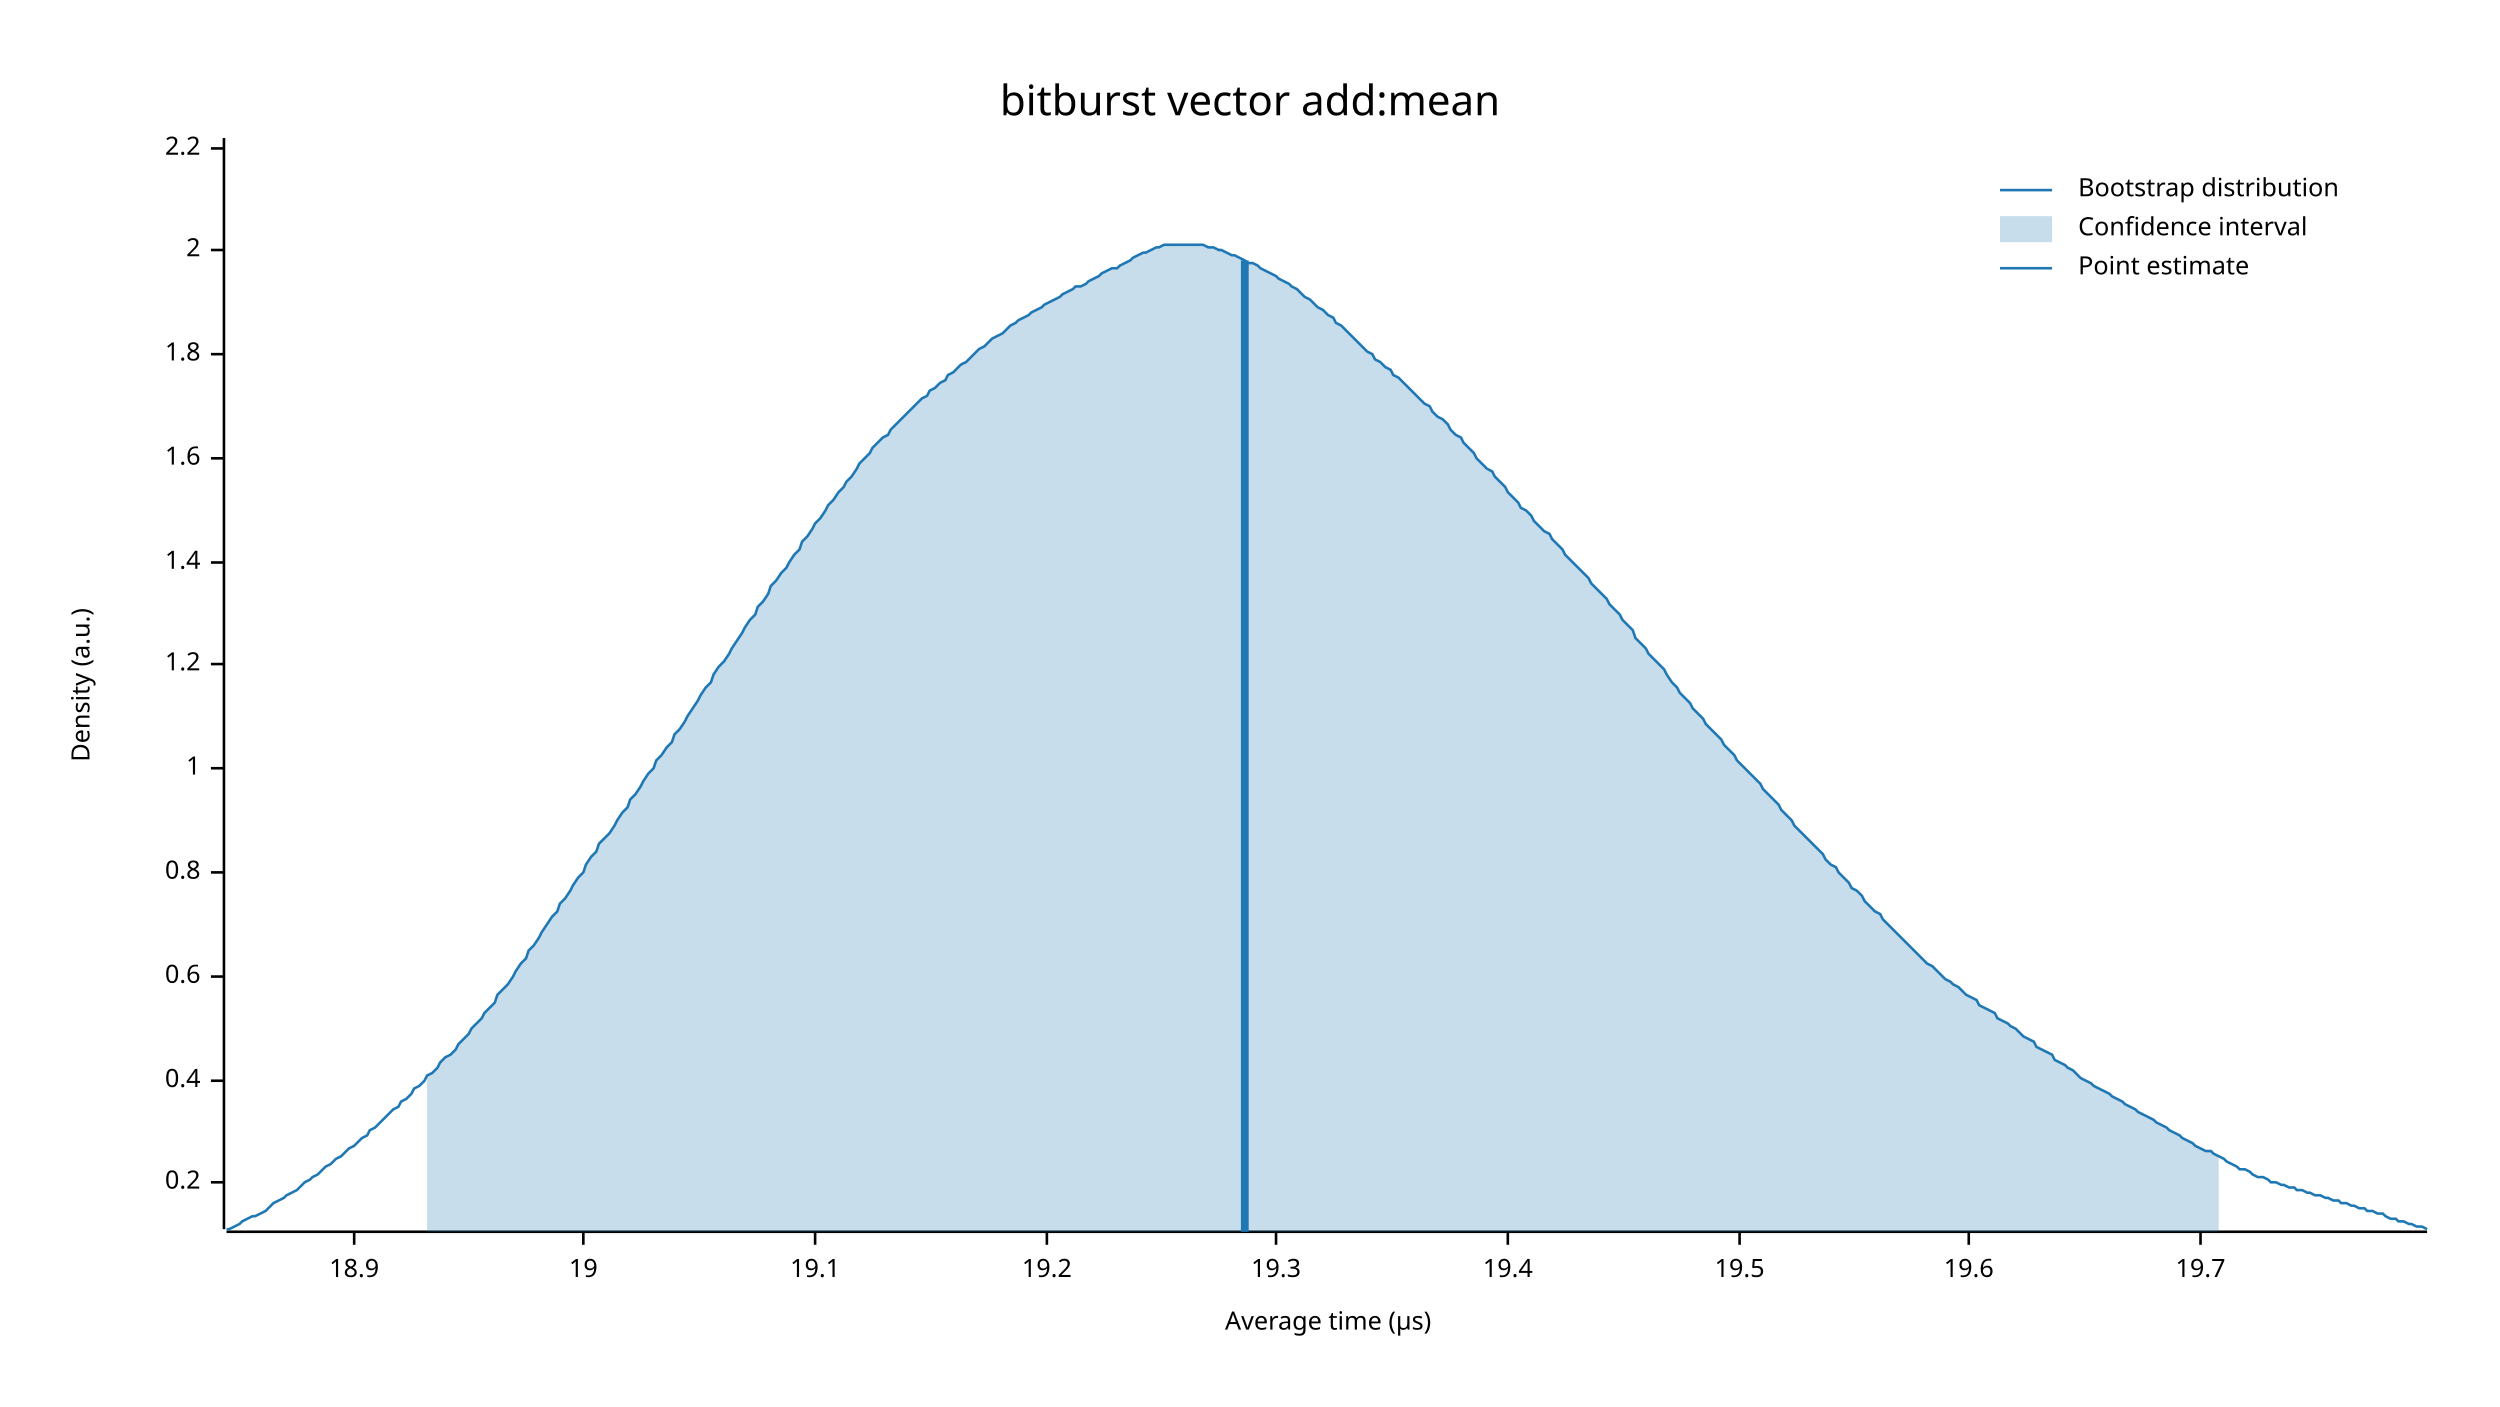
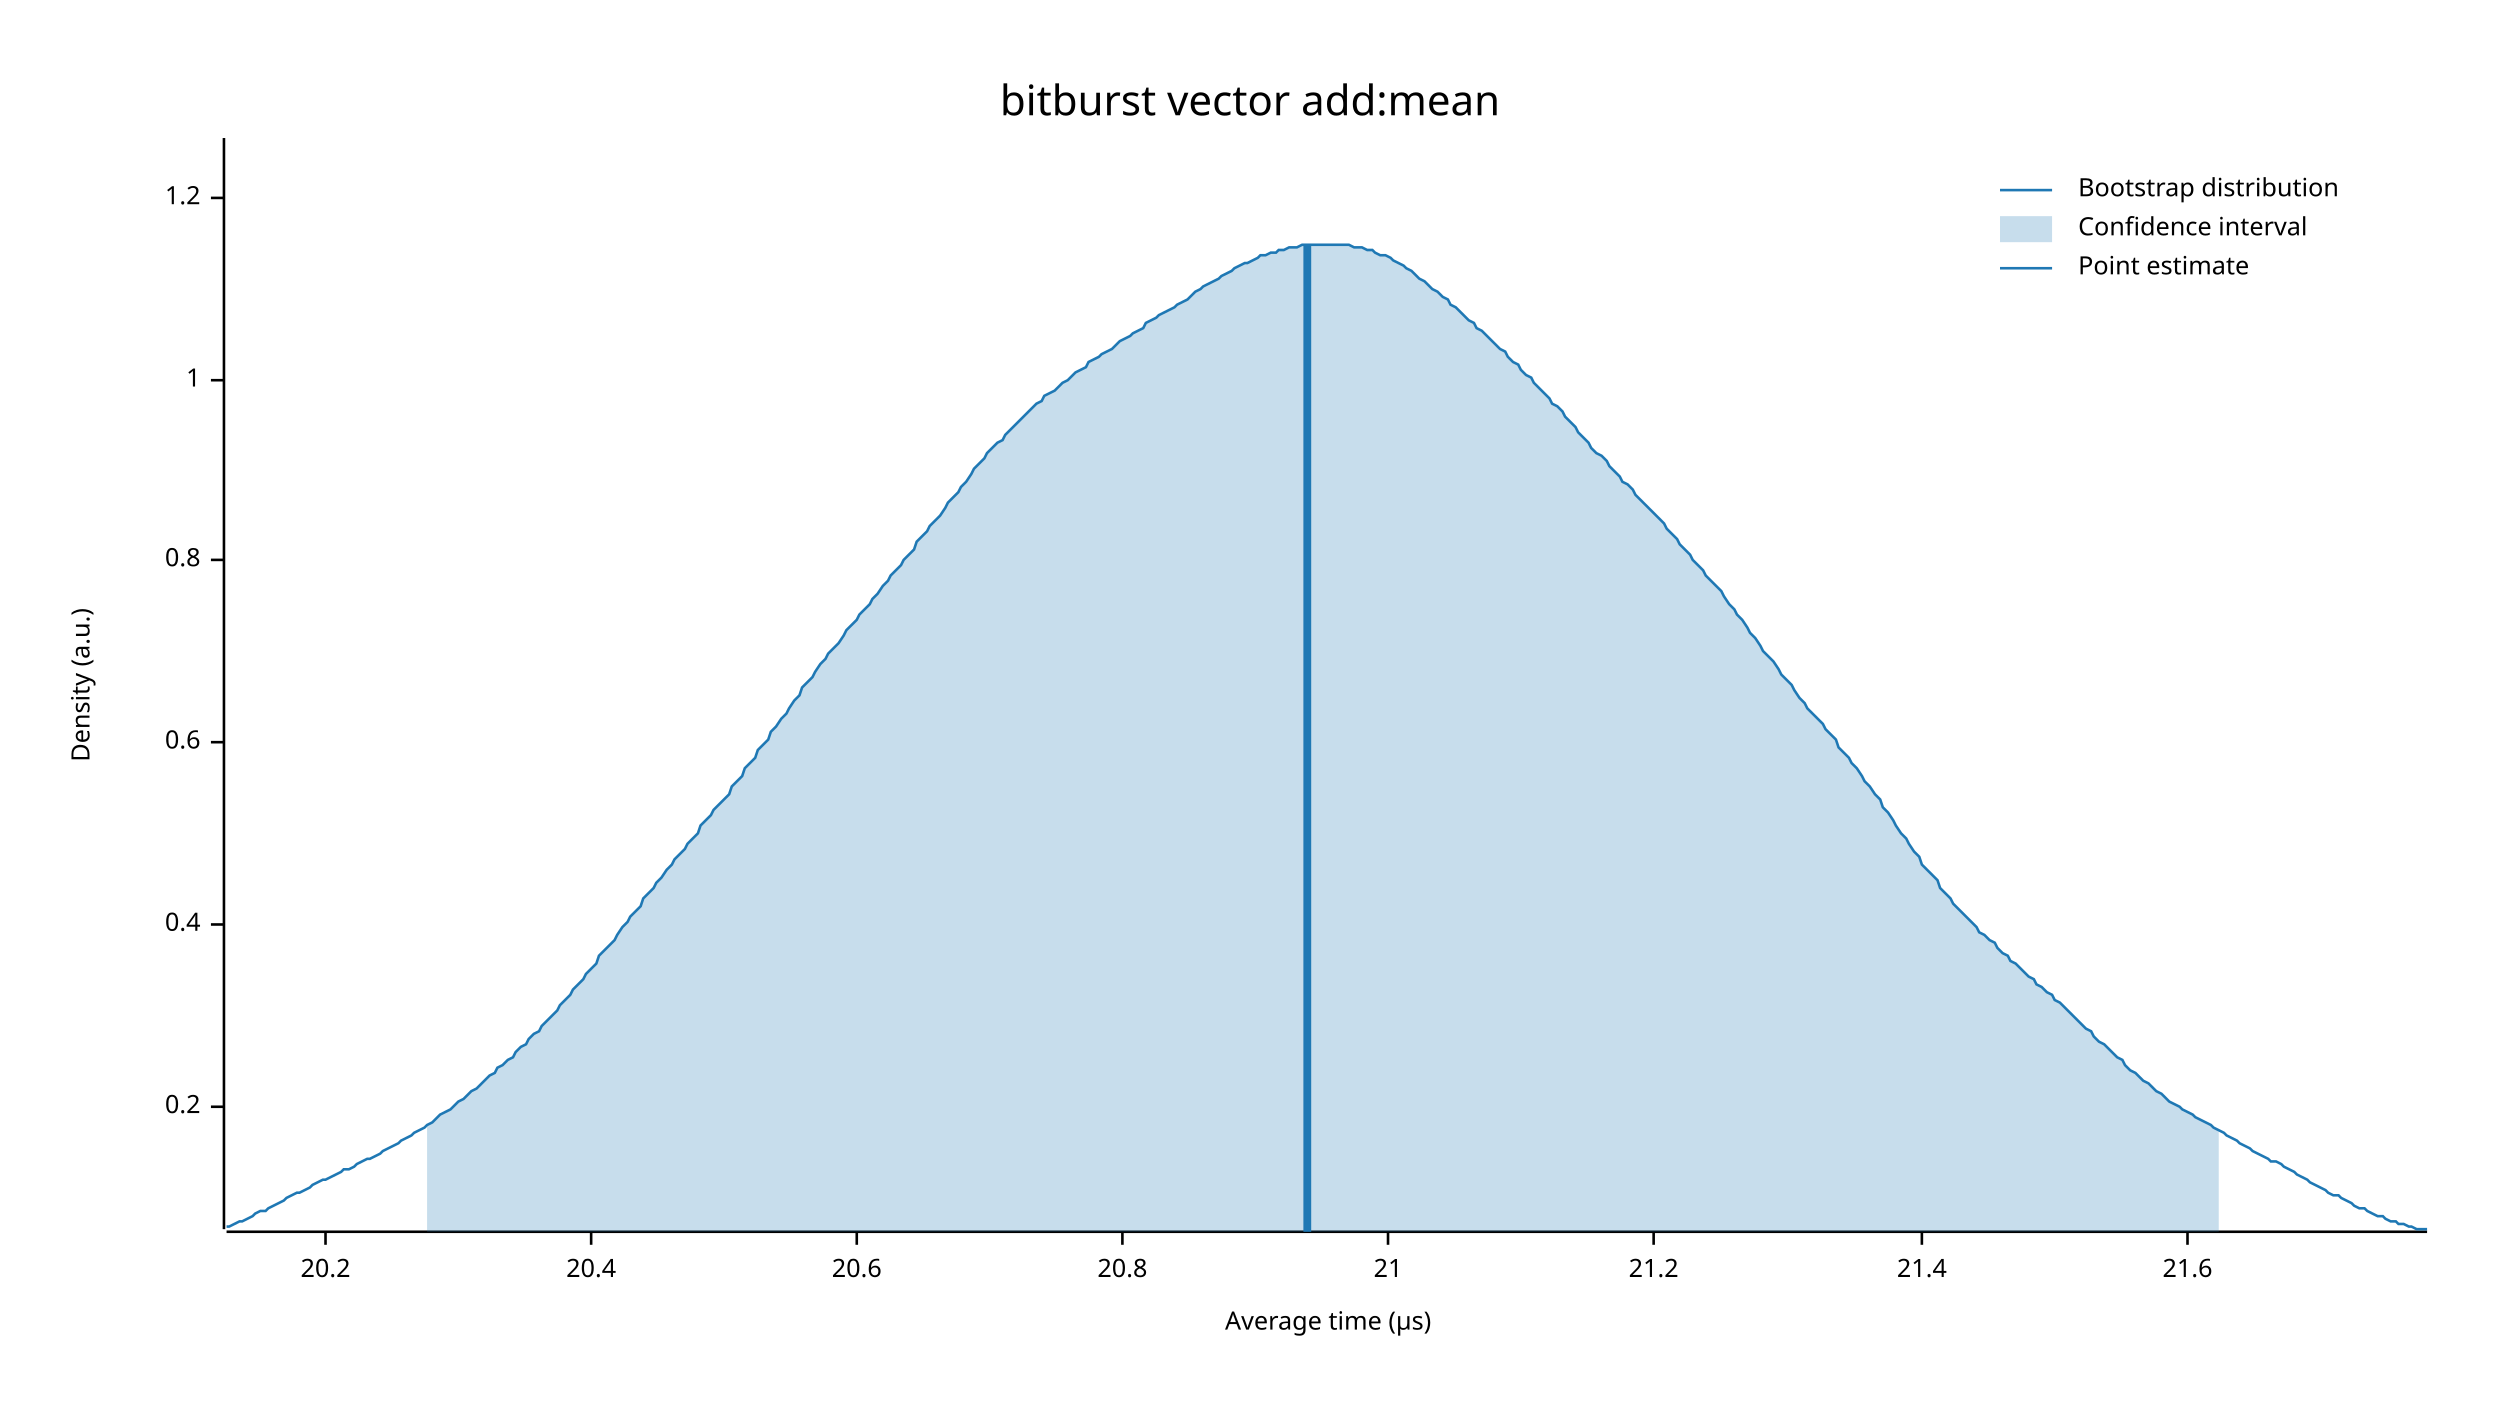
<svg xmlns="http://www.w3.org/2000/svg" width="960" height="540" viewBox="0 0 960 540">
  <text x="480" y="32" dy="0.76em" text-anchor="middle" font-family="sans-serif" font-size="16.129" opacity="1" fill="#000000">
bitburst vector add:mean
</text>
  <text x="27" y="263" dy="0.76em" text-anchor="middle" font-family="sans-serif" font-size="9.677" opacity="1" fill="#000000" transform="rotate(270, 27, 263)">
Density (a.u.)
</text>
  <text x="510" y="513" dy="-0.5ex" text-anchor="middle" font-family="sans-serif" font-size="9.677" opacity="1" fill="#000000">
Average time (µs)
</text>
  <polyline fill="none" opacity="1" stroke="#000000" stroke-width="1" points="86,53 86,472 " />
-   <text x="77" y="454" dy="0.5ex" text-anchor="end" font-family="sans-serif" font-size="9.677" opacity="1" fill="#000000">
+   <text x="77" y="425" dy="0.5ex" text-anchor="end" font-family="sans-serif" font-size="9.677" opacity="1" fill="#000000">
0.2
</text>
-   <polyline fill="none" opacity="1" stroke="#000000" stroke-width="1" points="81,454 86,454 " />
-   <text x="77" y="415" dy="0.5ex" text-anchor="end" font-family="sans-serif" font-size="9.677" opacity="1" fill="#000000">
+   <polyline fill="none" opacity="1" stroke="#000000" stroke-width="1" points="81,425 86,425 " />
+   <text x="77" y="355" dy="0.5ex" text-anchor="end" font-family="sans-serif" font-size="9.677" opacity="1" fill="#000000">
0.4
</text>
-   <polyline fill="none" opacity="1" stroke="#000000" stroke-width="1" points="81,415 86,415 " />
-   <text x="77" y="375" dy="0.5ex" text-anchor="end" font-family="sans-serif" font-size="9.677" opacity="1" fill="#000000">
+   <polyline fill="none" opacity="1" stroke="#000000" stroke-width="1" points="81,355 86,355 " />
+   <text x="77" y="285" dy="0.5ex" text-anchor="end" font-family="sans-serif" font-size="9.677" opacity="1" fill="#000000">
0.6
</text>
-   <polyline fill="none" opacity="1" stroke="#000000" stroke-width="1" points="81,375 86,375 " />
-   <text x="77" y="335" dy="0.5ex" text-anchor="end" font-family="sans-serif" font-size="9.677" opacity="1" fill="#000000">
+   <polyline fill="none" opacity="1" stroke="#000000" stroke-width="1" points="81,285 86,285 " />
+   <text x="77" y="215" dy="0.5ex" text-anchor="end" font-family="sans-serif" font-size="9.677" opacity="1" fill="#000000">
0.8
</text>
-   <polyline fill="none" opacity="1" stroke="#000000" stroke-width="1" points="81,335 86,335 " />
-   <text x="77" y="295" dy="0.5ex" text-anchor="end" font-family="sans-serif" font-size="9.677" opacity="1" fill="#000000">
+   <polyline fill="none" opacity="1" stroke="#000000" stroke-width="1" points="81,215 86,215 " />
+   <text x="77" y="146" dy="0.5ex" text-anchor="end" font-family="sans-serif" font-size="9.677" opacity="1" fill="#000000">
1
</text>
-   <polyline fill="none" opacity="1" stroke="#000000" stroke-width="1" points="81,295 86,295 " />
-   <text x="77" y="255" dy="0.5ex" text-anchor="end" font-family="sans-serif" font-size="9.677" opacity="1" fill="#000000">
+   <polyline fill="none" opacity="1" stroke="#000000" stroke-width="1" points="81,146 86,146 " />
+   <text x="77" y="76" dy="0.5ex" text-anchor="end" font-family="sans-serif" font-size="9.677" opacity="1" fill="#000000">
1.2
</text>
-   <polyline fill="none" opacity="1" stroke="#000000" stroke-width="1" points="81,255 86,255 " />
-   <text x="77" y="216" dy="0.5ex" text-anchor="end" font-family="sans-serif" font-size="9.677" opacity="1" fill="#000000">
- 1.4
+   <polyline fill="none" opacity="1" stroke="#000000" stroke-width="1" points="81,76 86,76 " />
+   <polyline fill="none" opacity="1" stroke="#000000" stroke-width="1" points="87,473 932,473 " />
+   <text x="125" y="483" dy="0.76em" text-anchor="middle" font-family="sans-serif" font-size="9.677" opacity="1" fill="#000000">
+ 20.2
</text>
-   <polyline fill="none" opacity="1" stroke="#000000" stroke-width="1" points="81,216 86,216 " />
-   <text x="77" y="176" dy="0.5ex" text-anchor="end" font-family="sans-serif" font-size="9.677" opacity="1" fill="#000000">
- 1.6
+   <polyline fill="none" opacity="1" stroke="#000000" stroke-width="1" points="125,473 125,478 " />
+   <text x="227" y="483" dy="0.76em" text-anchor="middle" font-family="sans-serif" font-size="9.677" opacity="1" fill="#000000">
+ 20.4
</text>
-   <polyline fill="none" opacity="1" stroke="#000000" stroke-width="1" points="81,176 86,176 " />
-   <text x="77" y="136" dy="0.5ex" text-anchor="end" font-family="sans-serif" font-size="9.677" opacity="1" fill="#000000">
- 1.8
+   <polyline fill="none" opacity="1" stroke="#000000" stroke-width="1" points="227,473 227,478 " />
+   <text x="329" y="483" dy="0.76em" text-anchor="middle" font-family="sans-serif" font-size="9.677" opacity="1" fill="#000000">
+ 20.6
</text>
-   <polyline fill="none" opacity="1" stroke="#000000" stroke-width="1" points="81,136 86,136 " />
-   <text x="77" y="96" dy="0.5ex" text-anchor="end" font-family="sans-serif" font-size="9.677" opacity="1" fill="#000000">
- 2
+   <polyline fill="none" opacity="1" stroke="#000000" stroke-width="1" points="329,473 329,478 " />
+   <text x="431" y="483" dy="0.76em" text-anchor="middle" font-family="sans-serif" font-size="9.677" opacity="1" fill="#000000">
+ 20.8
</text>
-   <polyline fill="none" opacity="1" stroke="#000000" stroke-width="1" points="81,96 86,96 " />
-   <text x="77" y="57" dy="0.5ex" text-anchor="end" font-family="sans-serif" font-size="9.677" opacity="1" fill="#000000">
- 2.2
+   <polyline fill="none" opacity="1" stroke="#000000" stroke-width="1" points="431,473 431,478 " />
+   <text x="533" y="483" dy="0.76em" text-anchor="middle" font-family="sans-serif" font-size="9.677" opacity="1" fill="#000000">
+ 21
</text>
-   <polyline fill="none" opacity="1" stroke="#000000" stroke-width="1" points="81,57 86,57 " />
-   <polyline fill="none" opacity="1" stroke="#000000" stroke-width="1" points="87,473 932,473 " />
-   <text x="136" y="483" dy="0.76em" text-anchor="middle" font-family="sans-serif" font-size="9.677" opacity="1" fill="#000000">
- 18.9
+   <polyline fill="none" opacity="1" stroke="#000000" stroke-width="1" points="533,473 533,478 " />
+   <text x="635" y="483" dy="0.76em" text-anchor="middle" font-family="sans-serif" font-size="9.677" opacity="1" fill="#000000">
+ 21.2
</text>
-   <polyline fill="none" opacity="1" stroke="#000000" stroke-width="1" points="136,473 136,478 " />
-   <text x="224" y="483" dy="0.76em" text-anchor="middle" font-family="sans-serif" font-size="9.677" opacity="1" fill="#000000">
- 19
+   <polyline fill="none" opacity="1" stroke="#000000" stroke-width="1" points="635,473 635,478 " />
+   <text x="738" y="483" dy="0.76em" text-anchor="middle" font-family="sans-serif" font-size="9.677" opacity="1" fill="#000000">
+ 21.4
</text>
-   <polyline fill="none" opacity="1" stroke="#000000" stroke-width="1" points="224,473 224,478 " />
-   <text x="313" y="483" dy="0.76em" text-anchor="middle" font-family="sans-serif" font-size="9.677" opacity="1" fill="#000000">
- 19.1
+   <polyline fill="none" opacity="1" stroke="#000000" stroke-width="1" points="738,473 738,478 " />
+   <text x="840" y="483" dy="0.76em" text-anchor="middle" font-family="sans-serif" font-size="9.677" opacity="1" fill="#000000">
+ 21.6
</text>
-   <polyline fill="none" opacity="1" stroke="#000000" stroke-width="1" points="313,473 313,478 " />
-   <text x="402" y="483" dy="0.76em" text-anchor="middle" font-family="sans-serif" font-size="9.677" opacity="1" fill="#000000">
- 19.2
- </text>
-   <polyline fill="none" opacity="1" stroke="#000000" stroke-width="1" points="402,473 402,478 " />
-   <text x="490" y="483" dy="0.76em" text-anchor="middle" font-family="sans-serif" font-size="9.677" opacity="1" fill="#000000">
- 19.3
- </text>
-   <polyline fill="none" opacity="1" stroke="#000000" stroke-width="1" points="490,473 490,478 " />
-   <text x="579" y="483" dy="0.76em" text-anchor="middle" font-family="sans-serif" font-size="9.677" opacity="1" fill="#000000">
- 19.4
- </text>
-   <polyline fill="none" opacity="1" stroke="#000000" stroke-width="1" points="579,473 579,478 " />
-   <text x="668" y="483" dy="0.76em" text-anchor="middle" font-family="sans-serif" font-size="9.677" opacity="1" fill="#000000">
- 19.5
- </text>
-   <polyline fill="none" opacity="1" stroke="#000000" stroke-width="1" points="668,473 668,478 " />
-   <text x="756" y="483" dy="0.76em" text-anchor="middle" font-family="sans-serif" font-size="9.677" opacity="1" fill="#000000">
- 19.6
- </text>
-   <polyline fill="none" opacity="1" stroke="#000000" stroke-width="1" points="756,473 756,478 " />
-   <text x="845" y="483" dy="0.76em" text-anchor="middle" font-family="sans-serif" font-size="9.677" opacity="1" fill="#000000">
- 19.7
- </text>
-   <polyline fill="none" opacity="1" stroke="#000000" stroke-width="1" points="845,473 845,478 " />
-   <polyline fill="none" opacity="1" stroke="#1F78B4" stroke-width="1" points="87,472 88,472 90,471 92,470 93,469 95,468 97,467 98,467 100,466 102,465 103,464 105,462 107,461 109,460 110,459 112,458 114,457 115,456 117,454 119,453 120,452 122,451 124,449 125,448 127,447 129,445 131,444 132,443 134,441 136,440 137,439 139,437 141,436 142,434 144,433 146,431 147,430 149,428 151,426 153,425 154,423 156,422 158,420 159,418 161,417 163,415 164,413 166,412 168,410 169,408 171,406 173,405 175,403 176,401 178,399 180,397 181,395 183,393 185,391 186,389 188,387 190,385 191,382 193,380 195,378 197,375 198,373 200,370 202,368 203,365 205,363 207,360 208,358 210,355 212,352 214,350 215,347 217,345 219,342 220,340 222,337 224,335 225,332 227,329 229,327 230,324 232,322 234,320 236,317 237,315 239,312 241,310 242,307 244,305 246,302 247,300 249,297 251,295 252,292 254,290 256,287 258,285 259,282 261,280 263,277 264,275 266,272 268,269 269,267 271,264 273,262 274,259 276,256 278,254 280,251 281,249 283,246 285,243 286,241 288,238 290,236 291,233 293,231 295,228 296,225 298,223 300,220 302,218 303,216 305,213 307,211 308,208 310,206 312,203 313,201 315,199 317,196 318,194 320,192 322,189 324,187 325,185 327,183 329,180 330,178 332,176 334,174 335,172 337,170 339,168 341,167 342,165 344,163 346,161 347,160 349,158 351,156 352,155 354,153 356,152 357,150 359,149 361,147 363,146 364,144 366,143 368,141 369,140 371,139 373,137 374,136 376,134 378,133 379,132 381,130 383,129 385,128 386,127 388,125 390,124 391,123 393,122 395,121 396,120 398,119 400,118 401,117 403,116 405,115 407,114 408,113 410,112 412,111 413,110 415,110 417,109 418,108 420,107 422,106 423,105 425,104 427,103 429,103 430,102 432,101 434,100 435,99 437,98 439,97 440,97 442,96 444,95 445,95 447,94 449,94 451,94 452,94 454,94 456,94 457,94 459,94 461,94 462,94 464,95 466,95 468,96 469,96 471,97 473,98 474,98 476,99 478,100 479,101 481,101 483,102 484,103 486,104 488,105 490,106 491,107 493,108 495,109 496,110 498,111 500,113 501,114 503,115 505,117 506,118 508,119 510,121 512,122 513,124 515,125 517,127 518,128 520,130 522,132 523,133 525,135 527,136 528,138 530,139 532,141 534,142 535,144 537,145 539,147 540,148 542,150 544,152 545,153 547,155 549,156 550,158 552,160 554,161 556,163 557,165 559,167 561,168 562,170 564,172 566,174 567,176 569,178 571,180 573,181 574,183 576,185 578,187 579,189 581,191 583,193 584,195 586,196 588,198 589,200 591,202 593,204 595,205 596,207 598,209 600,211 601,213 603,215 605,217 606,218 608,220 610,222 611,224 613,226 615,228 617,230 618,232 620,234 622,236 623,238 625,240 627,242 628,245 630,247 632,249 633,251 635,253 637,255 639,257 640,259 642,262 644,264 645,266 647,268 649,270 650,272 652,274 654,276 655,278 657,280 659,282 661,284 662,286 664,288 666,290 667,292 669,294 671,296 672,297 674,299 676,301 677,303 679,305 681,307 683,309 684,311 686,313 688,315 689,317 691,319 693,321 694,322 696,324 698,326 700,328 701,330 703,332 705,333 706,335 708,337 710,339 711,341 713,342 715,344 716,346 718,348 720,350 722,351 723,353 725,355 727,357 728,358 730,360 732,362 733,363 735,365 737,367 738,368 740,370 742,371 744,373 745,374 747,376 749,377 750,378 752,379 754,381 755,382 757,383 759,384 760,386 762,387 764,388 766,389 767,391 769,392 771,393 772,394 774,395 776,397 777,398 779,399 781,400 782,402 784,403 786,404 788,405 789,407 791,408 793,409 794,410 796,411 798,413 799,414 801,415 803,416 804,417 806,418 808,419 810,420 811,421 813,422 815,423 816,424 818,425 820,426 821,427 823,428 825,429 827,430 828,431 830,432 832,433 833,434 835,435 837,436 838,437 840,438 842,439 843,440 845,441 847,442 849,442 850,443 852,444 854,445 855,446 857,447 859,448 860,449 862,449 864,450 865,451 867,452 869,452 871,453 872,454 874,454 876,455 877,455 879,456 881,456 882,457 884,457 886,458 887,458 889,459 891,459 893,460 894,460 896,461 898,461 899,462 901,462 903,463 904,463 906,464 908,464 909,465 911,465 913,466 915,466 916,467 918,468 920,468 921,469 923,469 925,470 926,470 928,471 930,471 932,472 " />
-   <polygon opacity="0.25" fill="#1F78B4" points="164,413 166,412 168,410 169,408 171,406 173,405 175,403 176,401 178,399 180,397 181,395 183,393 185,391 186,389 188,387 190,385 191,382 193,380 195,378 197,375 198,373 200,370 202,368 203,365 205,363 207,360 208,358 210,355 212,352 214,350 215,347 217,345 219,342 220,340 222,337 224,335 225,332 227,329 229,327 230,324 232,322 234,320 236,317 237,315 239,312 241,310 242,307 244,305 246,302 247,300 249,297 251,295 252,292 254,290 256,287 258,285 259,282 261,280 263,277 264,275 266,272 268,269 269,267 271,264 273,262 274,259 276,256 278,254 280,251 281,249 283,246 285,243 286,241 288,238 290,236 291,233 293,231 295,228 296,225 298,223 300,220 302,218 303,216 305,213 307,211 308,208 310,206 312,203 313,201 315,199 317,196 318,194 320,192 322,189 324,187 325,185 327,183 329,180 330,178 332,176 334,174 335,172 337,170 339,168 341,167 342,165 344,163 346,161 347,160 349,158 351,156 352,155 354,153 356,152 357,150 359,149 361,147 363,146 364,144 366,143 368,141 369,140 371,139 373,137 374,136 376,134 378,133 379,132 381,130 383,129 385,128 386,127 388,125 390,124 391,123 393,122 395,121 396,120 398,119 400,118 401,117 403,116 405,115 407,114 408,113 410,112 412,111 413,110 415,110 417,109 418,108 420,107 422,106 423,105 425,104 427,103 429,103 430,102 432,101 434,100 435,99 437,98 439,97 440,97 442,96 444,95 445,95 447,94 449,94 451,94 452,94 454,94 456,94 457,94 459,94 461,94 462,94 464,95 466,95 468,96 469,96 471,97 473,98 474,98 476,99 478,100 479,101 481,101 483,102 484,103 486,104 488,105 490,106 491,107 493,108 495,109 496,110 498,111 500,113 501,114 503,115 505,117 506,118 508,119 510,121 512,122 513,124 515,125 517,127 518,128 520,130 522,132 523,133 525,135 527,136 528,138 530,139 532,141 534,142 535,144 537,145 539,147 540,148 542,150 544,152 545,153 547,155 549,156 550,158 552,160 554,161 556,163 557,165 559,167 561,168 562,170 564,172 566,174 567,176 569,178 571,180 573,181 574,183 576,185 578,187 579,189 581,191 583,193 584,195 586,196 588,198 589,200 591,202 593,204 595,205 596,207 598,209 600,211 601,213 603,215 605,217 606,218 608,220 610,222 611,224 613,226 615,228 617,230 618,232 620,234 622,236 623,238 625,240 627,242 628,245 630,247 632,249 633,251 635,253 637,255 639,257 640,259 642,262 644,264 645,266 647,268 649,270 650,272 652,274 654,276 655,278 657,280 659,282 661,284 662,286 664,288 666,290 667,292 669,294 671,296 672,297 674,299 676,301 677,303 679,305 681,307 683,309 684,311 686,313 688,315 689,317 691,319 693,321 694,322 696,324 698,326 700,328 701,330 703,332 705,333 706,335 708,337 710,339 711,341 713,342 715,344 716,346 718,348 720,350 722,351 723,353 725,355 727,357 728,358 730,360 732,362 733,363 735,365 737,367 738,368 740,370 742,371 744,373 745,374 747,376 749,377 750,378 752,379 754,381 755,382 757,383 759,384 760,386 762,387 764,388 766,389 767,391 769,392 771,393 772,394 774,395 776,397 777,398 779,399 781,400 782,402 784,403 786,404 788,405 789,407 791,408 793,409 794,410 796,411 798,413 799,414 801,415 803,416 804,417 806,418 808,419 810,420 811,421 813,422 815,423 816,424 818,425 820,426 821,427 823,428 825,429 827,430 828,431 830,432 832,433 833,434 835,435 837,436 838,437 840,438 842,439 843,440 845,441 847,442 849,442 850,443 852,444 852,473 164,473 " />
-   <polyline fill="none" opacity="1" stroke="#1F78B4" stroke-width="3" points="478,473 478,100 " />
+   <polyline fill="none" opacity="1" stroke="#000000" stroke-width="1" points="840,473 840,478 " />
+   <polyline fill="none" opacity="1" stroke="#1F78B4" stroke-width="1" points="87,471 88,471 90,470 92,469 93,469 95,468 97,467 98,466 100,465 102,465 103,464 105,463 107,462 109,461 110,460 112,459 114,458 115,458 117,457 119,456 120,455 122,454 124,453 125,453 127,452 129,451 131,450 132,449 134,449 136,448 137,447 139,446 141,445 142,445 144,444 146,443 147,442 149,441 151,440 153,439 154,438 156,437 158,436 159,435 161,434 163,433 164,432 166,431 168,429 169,428 171,427 173,426 175,424 176,423 178,422 180,420 181,419 183,418 185,416 186,415 188,413 190,412 191,410 193,409 195,407 197,406 198,404 200,402 202,401 203,399 205,397 207,396 208,394 210,392 212,390 214,388 215,386 217,384 219,382 220,380 222,378 224,376 225,374 227,372 229,370 230,367 232,365 234,363 236,361 237,359 239,356 241,354 242,352 244,350 246,348 247,345 249,343 251,341 252,339 254,337 256,334 258,332 259,330 261,328 263,326 264,324 266,322 268,320 269,317 271,315 273,313 274,311 276,309 278,307 280,305 281,302 283,300 285,298 286,295 288,293 290,291 291,288 293,286 295,284 296,281 298,279 300,276 302,274 303,272 305,269 307,267 308,264 310,262 312,260 313,258 315,255 317,253 318,251 320,249 322,247 324,244 325,242 327,240 329,238 330,236 332,234 334,232 335,230 337,228 339,225 341,223 342,221 344,219 346,217 347,215 349,213 351,211 352,208 354,206 356,204 357,202 359,200 361,198 363,195 364,193 366,191 368,189 369,187 371,185 373,182 374,180 376,178 378,176 379,174 381,172 383,170 385,169 386,167 388,165 390,163 391,162 393,160 395,158 396,157 398,155 400,154 401,152 403,151 405,150 407,148 408,147 410,146 412,144 413,143 415,142 417,141 418,139 420,138 422,137 423,136 425,135 427,134 429,132 430,131 432,130 434,129 435,128 437,127 439,126 440,124 442,123 444,122 445,121 447,120 449,119 451,118 452,117 454,116 456,115 457,114 459,112 461,111 462,110 464,109 466,108 468,107 469,106 471,105 473,104 474,103 476,102 478,101 479,101 481,100 483,99 484,98 486,98 488,97 490,97 491,96 493,96 495,95 496,95 498,95 500,94 501,94 503,94 505,94 506,94 508,94 510,94 512,94 513,94 515,94 517,94 518,94 520,95 522,95 523,95 525,96 527,96 528,97 530,98 532,98 534,99 535,100 537,101 539,102 540,103 542,104 544,106 545,107 547,108 549,110 550,111 552,112 554,114 556,115 557,117 559,118 561,120 562,121 564,123 566,124 567,126 569,127 571,129 573,131 574,132 576,134 578,135 579,137 581,139 583,140 584,142 586,144 588,145 589,147 591,149 593,151 595,153 596,155 598,156 600,158 601,160 603,162 605,164 606,166 608,168 610,170 611,172 613,174 615,175 617,177 618,179 620,181 622,183 623,185 625,186 627,188 628,190 630,192 632,194 633,195 635,197 637,199 639,201 640,203 642,205 644,207 645,209 647,211 649,213 650,215 652,217 654,219 655,221 657,223 659,225 661,227 662,229 664,232 666,234 667,236 669,238 671,241 672,243 674,245 676,248 677,250 679,252 681,254 683,257 684,259 686,261 688,263 689,265 691,268 693,270 694,272 696,274 698,276 700,278 701,280 703,282 705,284 706,287 708,289 710,291 711,293 713,295 715,298 716,300 718,302 720,305 722,307 723,310 725,312 727,315 728,317 730,320 732,322 733,324 735,327 737,329 738,332 740,334 742,336 744,338 745,341 747,343 749,345 750,347 752,349 754,351 755,352 757,354 759,356 760,358 762,359 764,361 766,362 767,364 769,366 771,367 772,369 774,370 776,372 777,373 779,375 781,376 782,378 784,379 786,381 788,382 789,384 791,385 793,387 794,388 796,390 798,392 799,393 801,395 803,396 804,398 806,400 808,401 810,403 811,404 813,406 815,407 816,409 818,411 820,412 821,413 823,415 825,416 827,418 828,419 830,420 832,422 833,423 835,424 837,425 838,426 840,427 842,428 843,429 845,430 847,431 849,432 850,433 852,434 854,435 855,436 857,437 859,438 860,439 862,440 864,441 865,442 867,443 869,444 871,445 872,446 874,446 876,447 877,448 879,449 881,450 882,451 884,452 886,453 887,454 889,455 891,456 893,457 894,458 896,459 898,459 899,460 901,461 903,462 904,463 906,464 908,464 909,465 911,466 913,467 915,467 916,468 918,469 920,469 921,470 923,470 925,471 926,471 928,472 930,472 932,472 " />
+   <polygon opacity="0.25" fill="#1F78B4" points="164,432 166,431 168,429 169,428 171,427 173,426 175,424 176,423 178,422 180,420 181,419 183,418 185,416 186,415 188,413 190,412 191,410 193,409 195,407 197,406 198,404 200,402 202,401 203,399 205,397 207,396 208,394 210,392 212,390 214,388 215,386 217,384 219,382 220,380 222,378 224,376 225,374 227,372 229,370 230,367 232,365 234,363 236,361 237,359 239,356 241,354 242,352 244,350 246,348 247,345 249,343 251,341 252,339 254,337 256,334 258,332 259,330 261,328 263,326 264,324 266,322 268,320 269,317 271,315 273,313 274,311 276,309 278,307 280,305 281,302 283,300 285,298 286,295 288,293 290,291 291,288 293,286 295,284 296,281 298,279 300,276 302,274 303,272 305,269 307,267 308,264 310,262 312,260 313,258 315,255 317,253 318,251 320,249 322,247 324,244 325,242 327,240 329,238 330,236 332,234 334,232 335,230 337,228 339,225 341,223 342,221 344,219 346,217 347,215 349,213 351,211 352,208 354,206 356,204 357,202 359,200 361,198 363,195 364,193 366,191 368,189 369,187 371,185 373,182 374,180 376,178 378,176 379,174 381,172 383,170 385,169 386,167 388,165 390,163 391,162 393,160 395,158 396,157 398,155 400,154 401,152 403,151 405,150 407,148 408,147 410,146 412,144 413,143 415,142 417,141 418,139 420,138 422,137 423,136 425,135 427,134 429,132 430,131 432,130 434,129 435,128 437,127 439,126 440,124 442,123 444,122 445,121 447,120 449,119 451,118 452,117 454,116 456,115 457,114 459,112 461,111 462,110 464,109 466,108 468,107 469,106 471,105 473,104 474,103 476,102 478,101 479,101 481,100 483,99 484,98 486,98 488,97 490,97 491,96 493,96 495,95 496,95 498,95 500,94 501,94 503,94 505,94 506,94 508,94 510,94 512,94 513,94 515,94 517,94 518,94 520,95 522,95 523,95 525,96 527,96 528,97 530,98 532,98 534,99 535,100 537,101 539,102 540,103 542,104 544,106 545,107 547,108 549,110 550,111 552,112 554,114 556,115 557,117 559,118 561,120 562,121 564,123 566,124 567,126 569,127 571,129 573,131 574,132 576,134 578,135 579,137 581,139 583,140 584,142 586,144 588,145 589,147 591,149 593,151 595,153 596,155 598,156 600,158 601,160 603,162 605,164 606,166 608,168 610,170 611,172 613,174 615,175 617,177 618,179 620,181 622,183 623,185 625,186 627,188 628,190 630,192 632,194 633,195 635,197 637,199 639,201 640,203 642,205 644,207 645,209 647,211 649,213 650,215 652,217 654,219 655,221 657,223 659,225 661,227 662,229 664,232 666,234 667,236 669,238 671,241 672,243 674,245 676,248 677,250 679,252 681,254 683,257 684,259 686,261 688,263 689,265 691,268 693,270 694,272 696,274 698,276 700,278 701,280 703,282 705,284 706,287 708,289 710,291 711,293 713,295 715,298 716,300 718,302 720,305 722,307 723,310 725,312 727,315 728,317 730,320 732,322 733,324 735,327 737,329 738,332 740,334 742,336 744,338 745,341 747,343 749,345 750,347 752,349 754,351 755,352 757,354 759,356 760,358 762,359 764,361 766,362 767,364 769,366 771,367 772,369 774,370 776,372 777,373 779,375 781,376 782,378 784,379 786,381 788,382 789,384 791,385 793,387 794,388 796,390 798,392 799,393 801,395 803,396 804,398 806,400 808,401 810,403 811,404 813,406 815,407 816,409 818,411 820,412 821,413 823,415 825,416 827,418 828,419 830,420 832,422 833,423 835,424 837,425 838,426 840,427 842,428 843,429 845,430 847,431 849,432 850,433 852,434 852,473 164,473 " />
+   <polyline fill="none" opacity="1" stroke="#1F78B4" stroke-width="3" points="502,473 502,94 " />
  <text x="798" y="68" dy="0.76em" text-anchor="start" font-family="sans-serif" font-size="9.677" opacity="1" fill="#000000">
Bootstrap distribution
</text>
  <text x="798" y="83" dy="0.76em" text-anchor="start" font-family="sans-serif" font-size="9.677" opacity="1" fill="#000000">
Confidence interval
</text>
  <text x="798" y="98" dy="0.76em" text-anchor="start" font-family="sans-serif" font-size="9.677" opacity="1" fill="#000000">
Point estimate
</text>
  <polyline fill="none" opacity="1" stroke="#1F78B4" stroke-width="1" points="768,73 788,73 " />
  <rect x="768" y="83" width="20" height="10" opacity="0.25" fill="#1F78B4" stroke="none" />
  <polyline fill="none" opacity="1" stroke="#1F78B4" stroke-width="1" points="768,103 788,103 " />
</svg>
